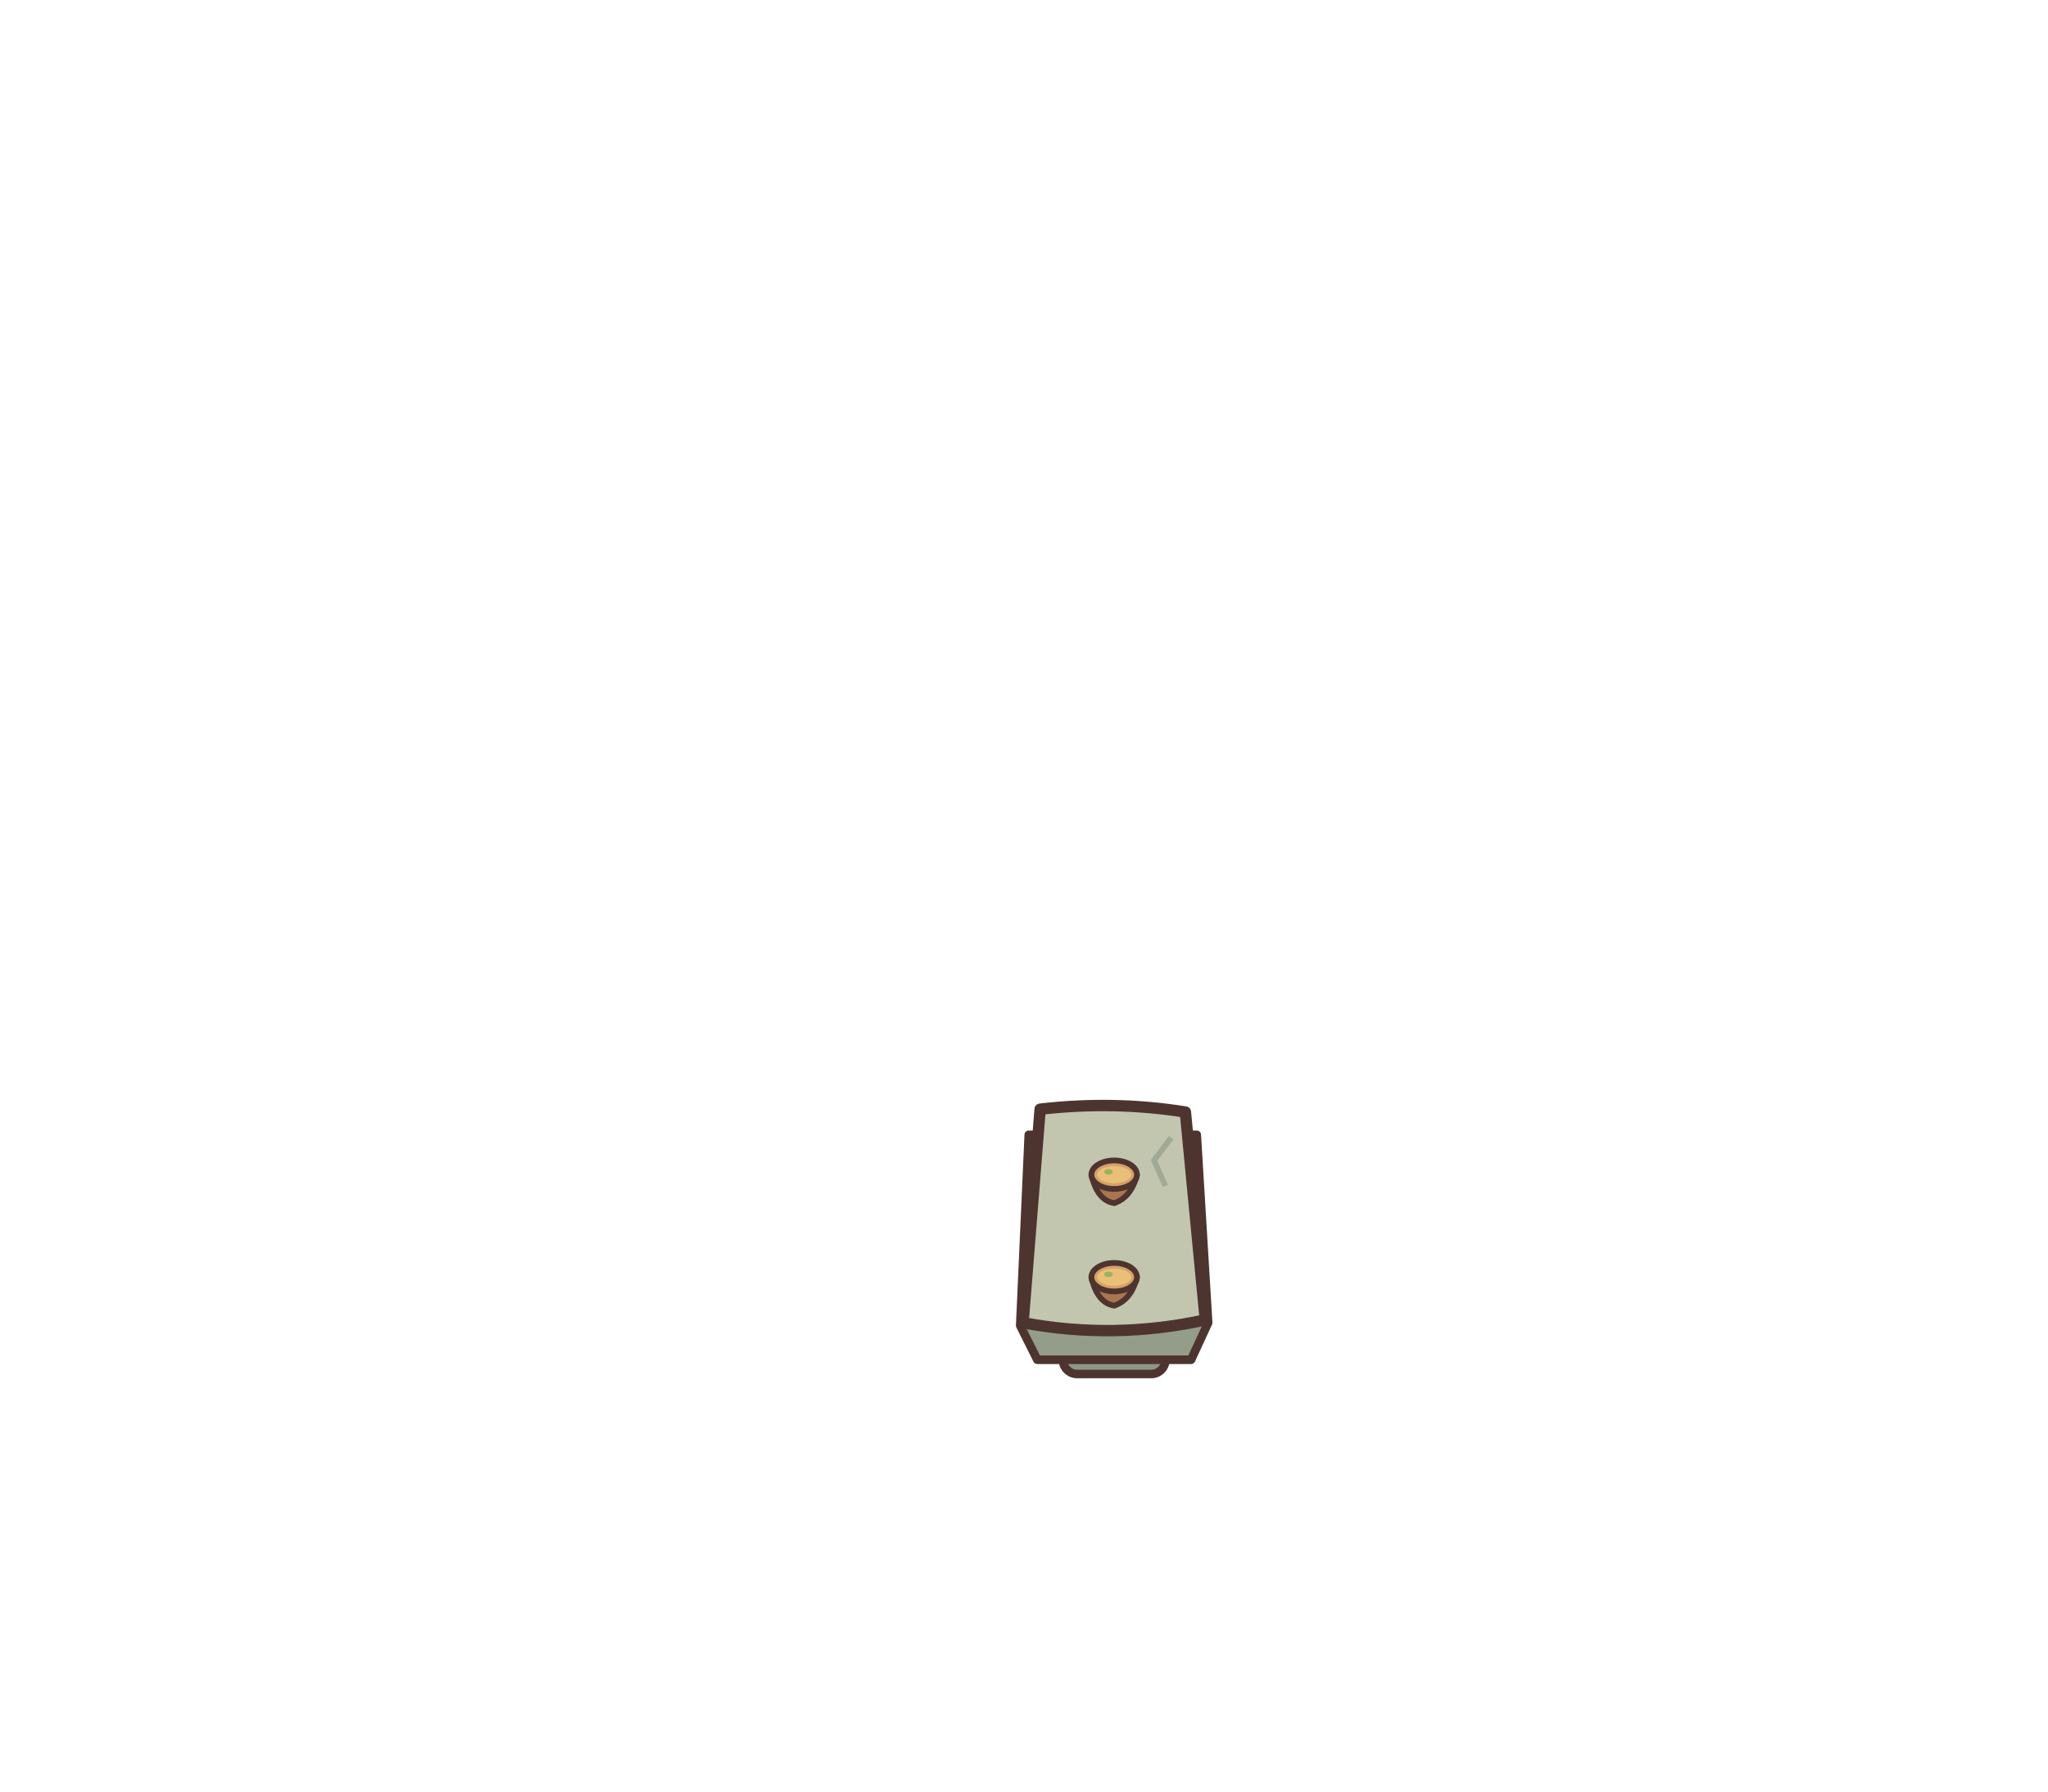
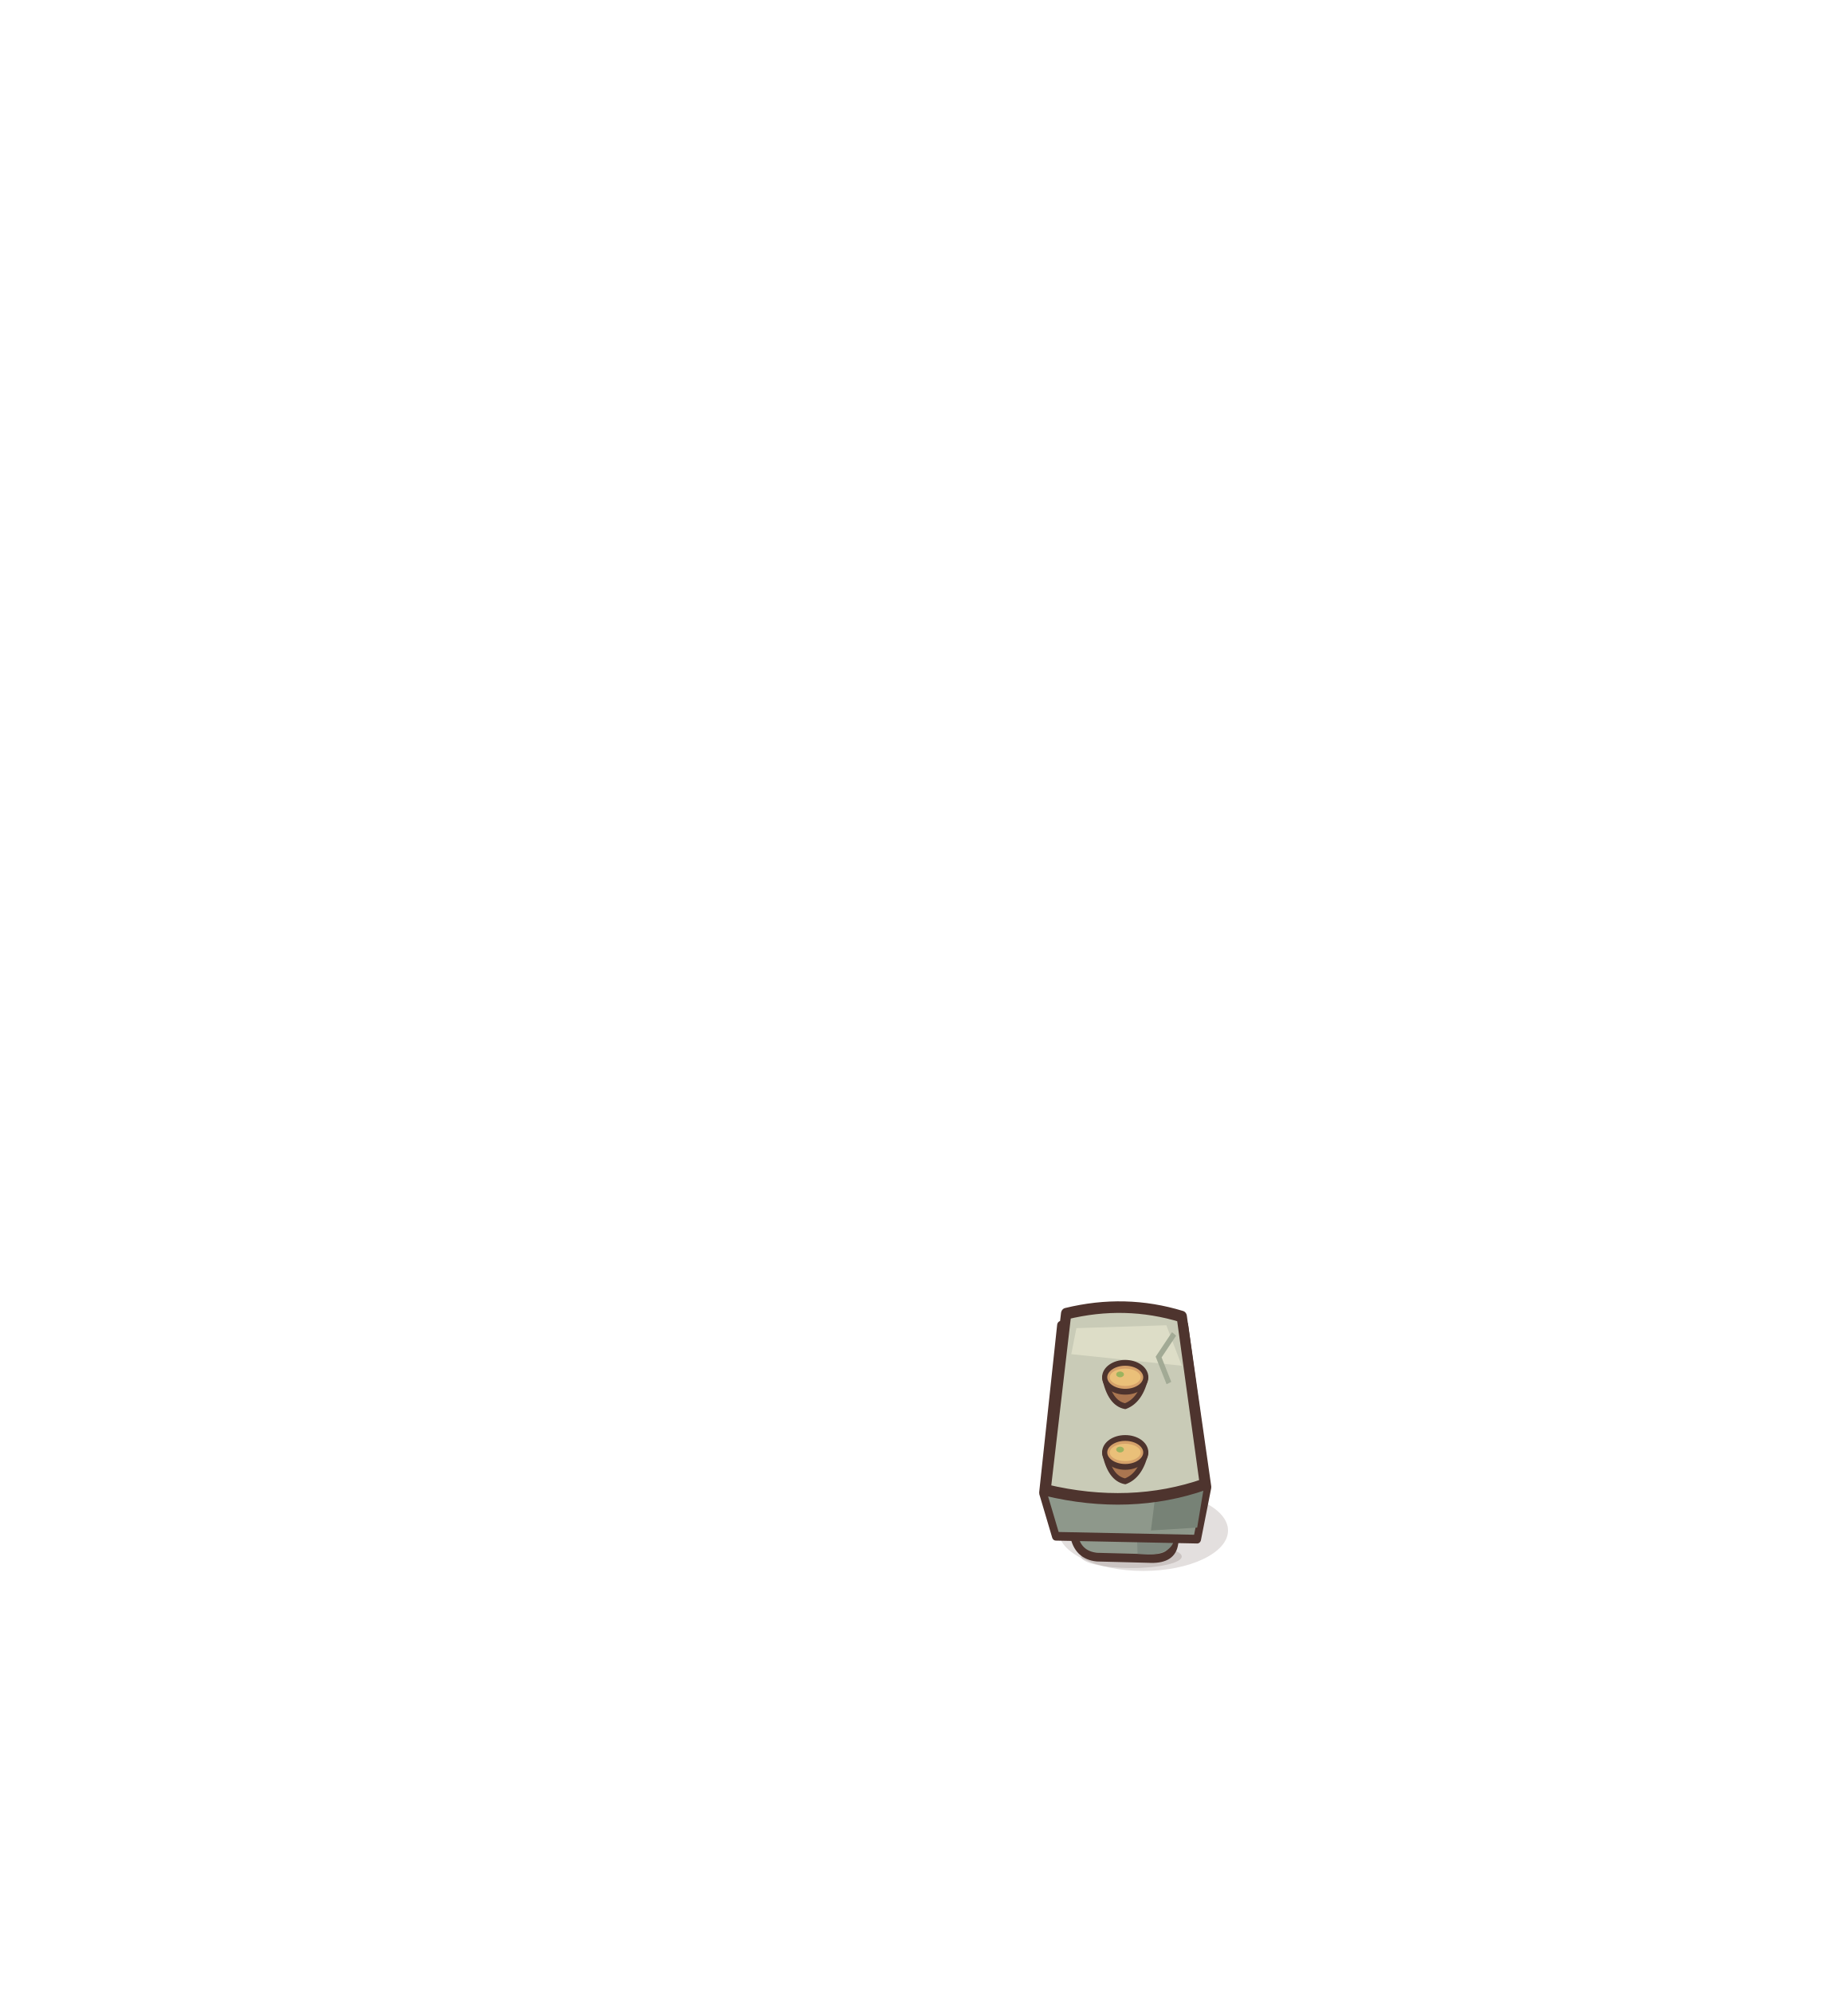
- <svg xmlns="http://www.w3.org/2000/svg" width="384" height="336" viewBox="0 0 384 336">
-   <g transform="translate(192,192) scale(0.89) translate(-192,-192)">
-     <g transform="translate(211,234) scale(0.6)">
-       <rect x="-18" y="17" width="36" height="36" rx="5" fill="#8E9787" stroke="#4E342E" stroke-width="3" />
-       <path d="M-30 -31 L29 -31 L33 35 L27 48 L-27 48 L-33 36 Z" fill="#949D8A" stroke="#4E342E" stroke-width="3" stroke-linejoin="round" stroke-linecap="round" />
-       <path d="M-26 -40 Q0 -43 25 -39 L32 34 Q0 41 -32 35 Z" fill="#C3C6AE" stroke="#4E342E" stroke-width="4" stroke-linejoin="round" stroke-linecap="round" />
-       <path d="M20 -30 l-6 8 l4 9" fill="none" stroke="#A2AA95" stroke-width="2" />
-       <path d="M-8 -17 Q-6 -8 0 -7 Q6 -9 8 -17 Z" fill="#AA7650" stroke="#4E342E" stroke-width="2" stroke-linejoin="round" stroke-linecap="round" />
-       <ellipse cx="0" cy="-17" rx="8" ry="5" fill="#D5A16A" stroke="#4E342E" stroke-width="2" />
-       <ellipse cx="0" cy="-17" rx="6" ry="3" fill="#EAC079" />
-       <ellipse cx="-2" cy="-18" rx="1.5" ry="1" fill="#9CB35E" />
-       <path d="M-8 19 Q-6 28 0 29 Q6 27 8 19 Z" fill="#AA7650" stroke="#4E342E" stroke-width="2" stroke-linejoin="round" stroke-linecap="round" />
-       <ellipse cx="0" cy="19" rx="8" ry="5" fill="#D5A16A" stroke="#4E342E" stroke-width="2" />
-       <ellipse cx="0" cy="19" rx="6" ry="3" fill="#EAC079" />
-       <ellipse cx="-2" cy="18" rx="1.5" ry="1" fill="#9CB35E" />
+ <svg xmlns="http://www.w3.org/2000/svg" width="512" height="552" viewBox="0 0 512 552">
+   <g transform="translate(0,48)">
+     <g transform="scale(1.333333,1.5)">
+       <g transform="translate(192,192) scale(0.89) translate(-192,-192)">
+         <g transform="translate(239,234) scale(0.6)">
+           <ellipse cx="7" cy="40" rx="33" ry="14" fill="#4E342E" opacity="0.16" />
+           <g transform="translate(0,46)">
+             <ellipse cx="2.4" cy="3" rx="19.6" ry="4" fill="#4E342E" opacity="0.16" />
+             <path d="M-20 -4.6 Q-20.6 -14.26 -12.4 -16.1 Q-7.0 -21.62 0.4 -18.86 Q9.6 -21.62 14.6 -15.18 Q21.0 -9.2 19.0 -0.92 Q17.8 4.14 9.0 3.68 L-11.0 3.22 Q-18.6 2.53 -20 -4.6 Z" fill="#90998D" stroke="#4E342E" stroke-width="3" stroke-linejoin="round" stroke-linecap="round" />
+             <path d="M-17.8 -8.28 Q-17.2 -14.95 -11.8 -14.973 Q-5.6 -20.24 0.6 -17.728 Q8.6 -19.55 13.2 -14.269 Q17.0 -11.27 17.2 -6.9 Q4.6 -2.76 -9.4 -4.83 Z" fill="#C6C8B5" />
+             <path d="M4.6 -2.99 Q13.4 -4.37 17.6 -7.13 L18.6 -1.61 Q16.8 2.07 9.0 2.3 L4.8 2.07 Z" fill="#7F897F" />
+             <path d="M-9.0 -16.1 Q-2.4 -19.09 2.6 -17.02" fill="none" stroke="#E0DDC8" stroke-width="1.8" stroke-linecap="round" />
+           </g>
+           <path d="M-25 -31 L23 -31 L32 25 L28 43 L-27 42 L-32 27 Z" fill="#8E988B" stroke="#4E342E" stroke-width="3" stroke-linejoin="round" stroke-linecap="round" />
+           <path d="M12 26 L31 23 L28 39 L10 40 Z" fill="#778276" />
+           <path d="M-23 -35 Q0 -40 22 -34 L31 24 Q2 33 -31 26 Z" fill="#C9CBB7" stroke="#4E342E" stroke-width="4" stroke-linejoin="round" stroke-linecap="round" />
+           <path d="M-19 -30 L16 -31 L22 -17 L-21 -21 Z" fill="#DDDDC7" />
+           <path d="M19 -28 l-6 8 l4 9" fill="none" stroke="#A2AA95" stroke-width="2" />
+           <path d="M-8 -13 Q-6 -4 0 -3 Q6 -5 8 -13 Z" fill="#AA7650" stroke="#4E342E" stroke-width="2" stroke-linejoin="round" stroke-linecap="round" />
+           <ellipse cx="0" cy="-13" rx="8" ry="5" fill="#D5A16A" stroke="#4E342E" stroke-width="2" />
+           <ellipse cx="0" cy="-13" rx="6" ry="3" fill="#EAC079" />
+           <ellipse cx="-2" cy="-14" rx="1.5" ry="1" fill="#9CB35E" />
+           <path d="M-8 13 Q-6 22 0 23 Q6 21 8 13 Z" fill="#AA7650" stroke="#4E342E" stroke-width="2" stroke-linejoin="round" stroke-linecap="round" />
+           <ellipse cx="0" cy="13" rx="8" ry="5" fill="#D5A16A" stroke="#4E342E" stroke-width="2" />
+           <ellipse cx="0" cy="13" rx="6" ry="3" fill="#EAC079" />
+           <ellipse cx="-2" cy="12" rx="1.5" ry="1" fill="#9CB35E" />
+         </g>
+       </g>
    </g>
  </g>
</svg>
